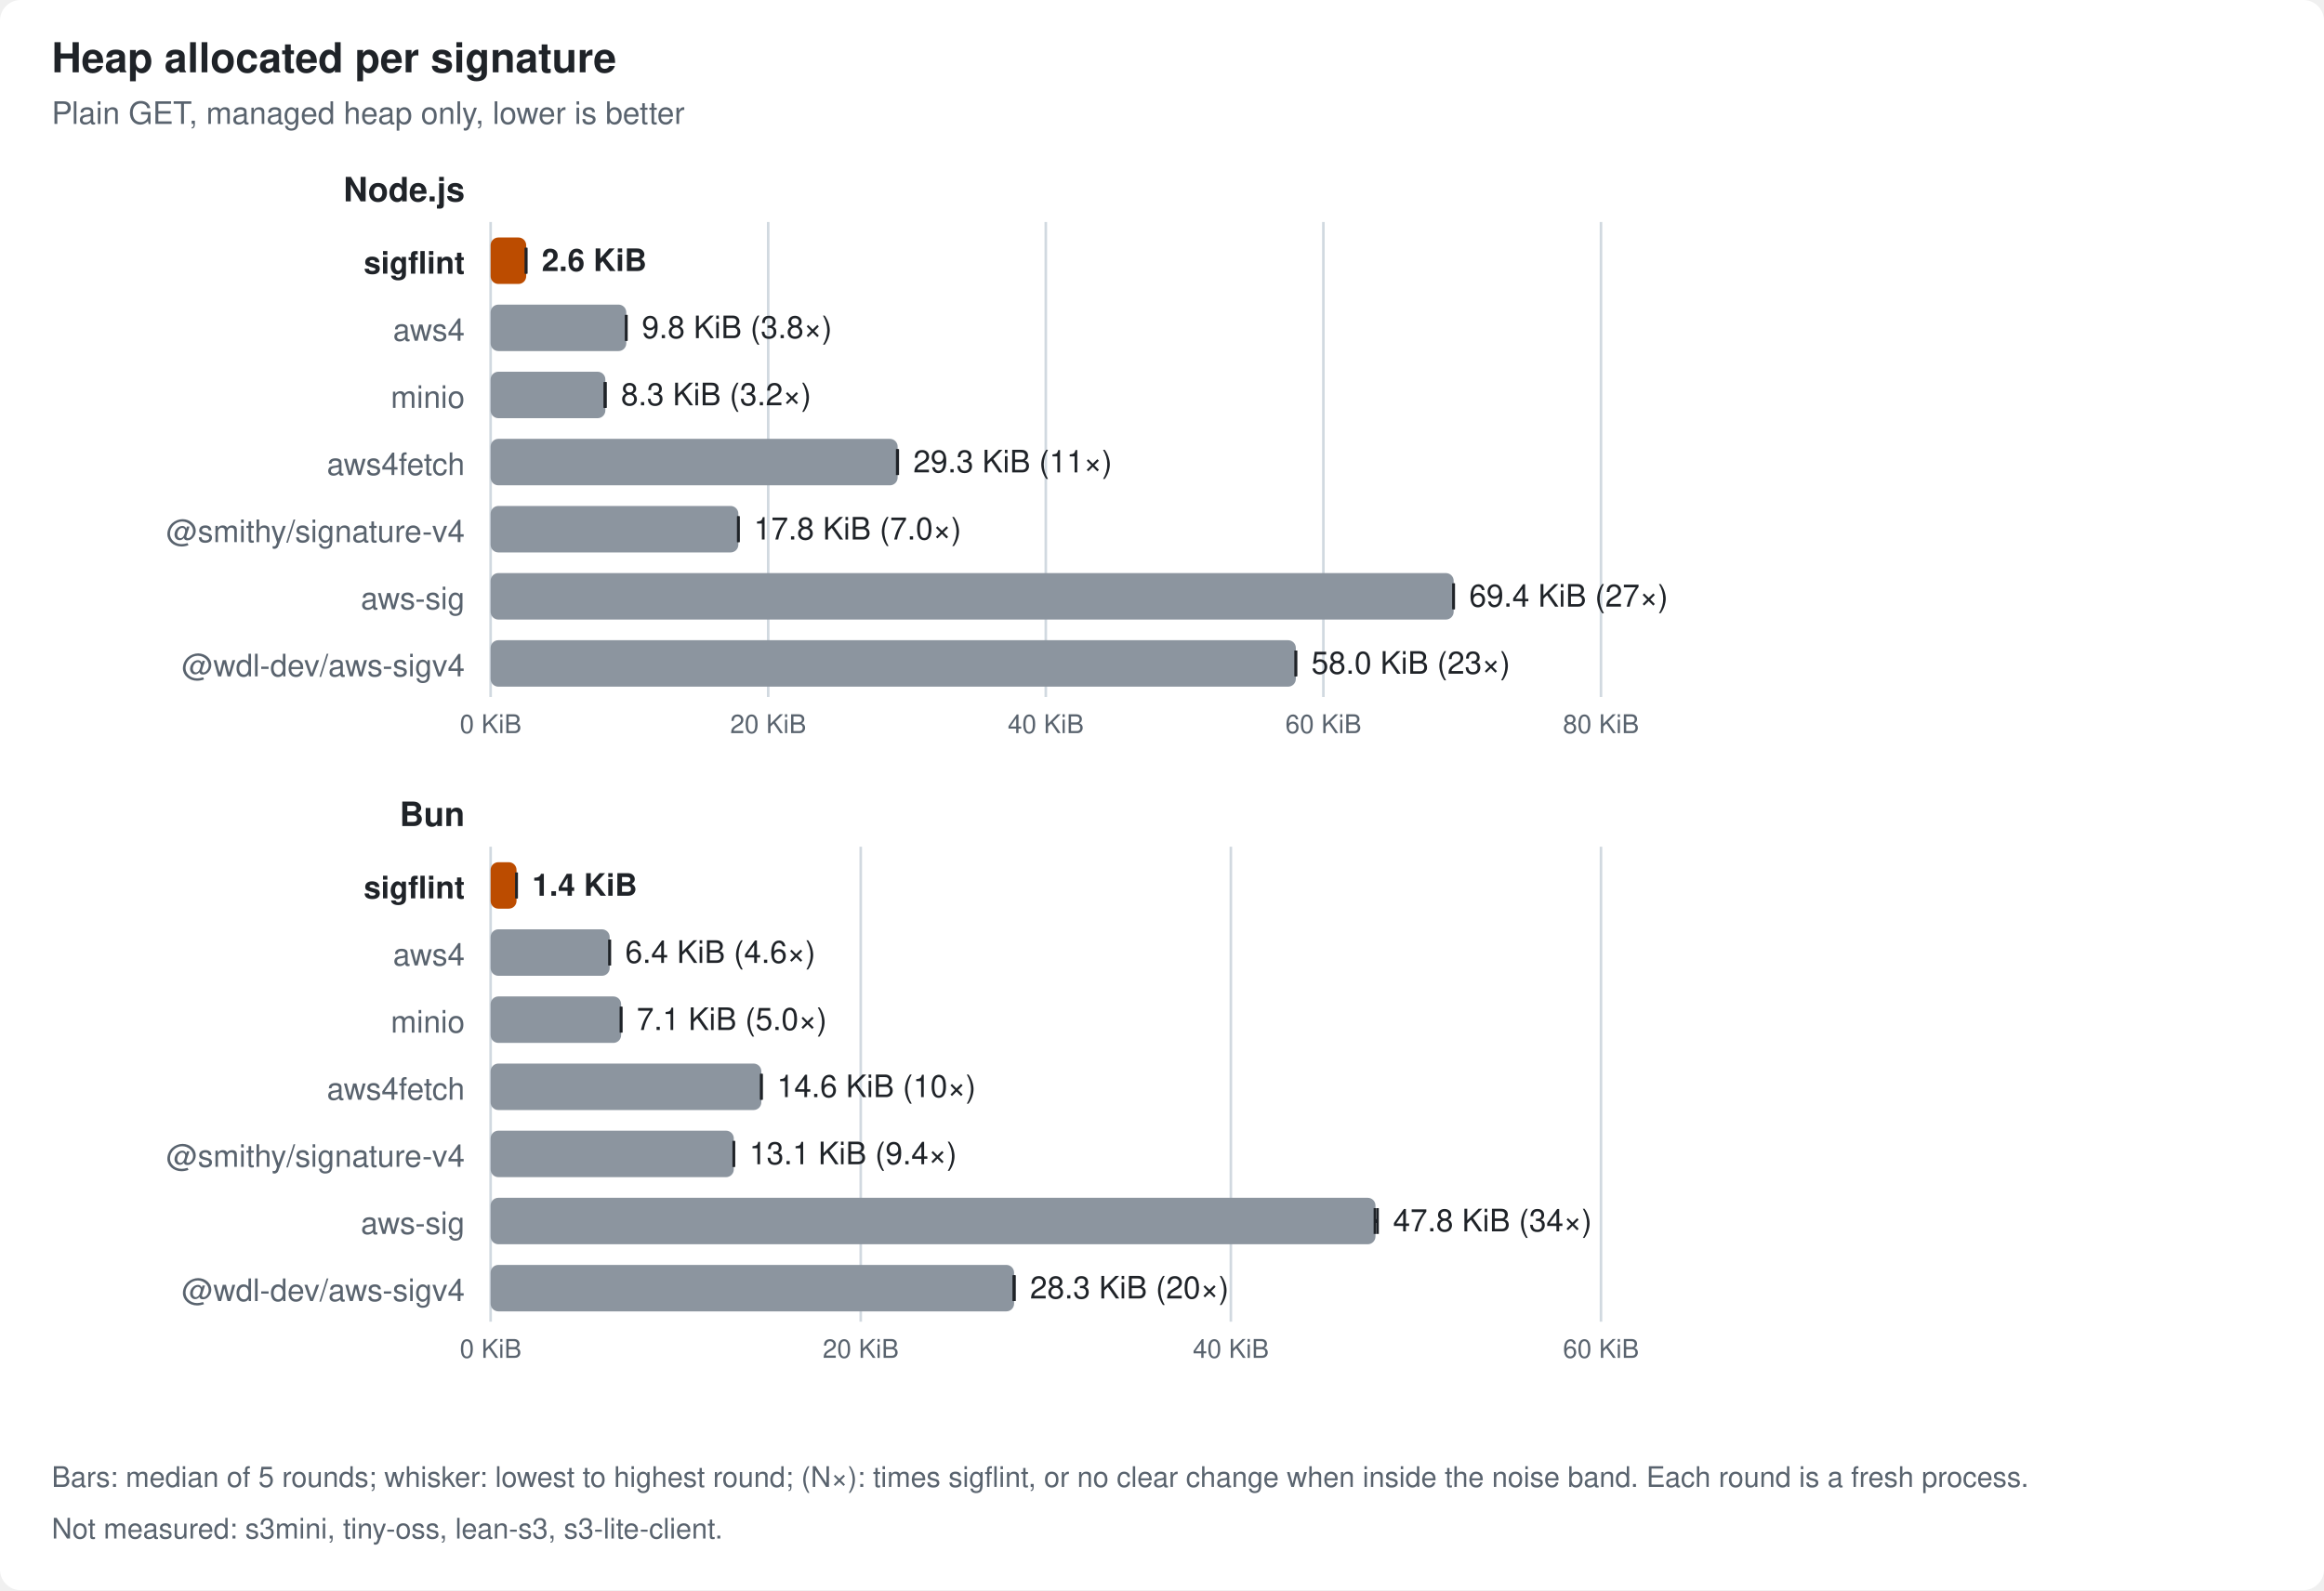
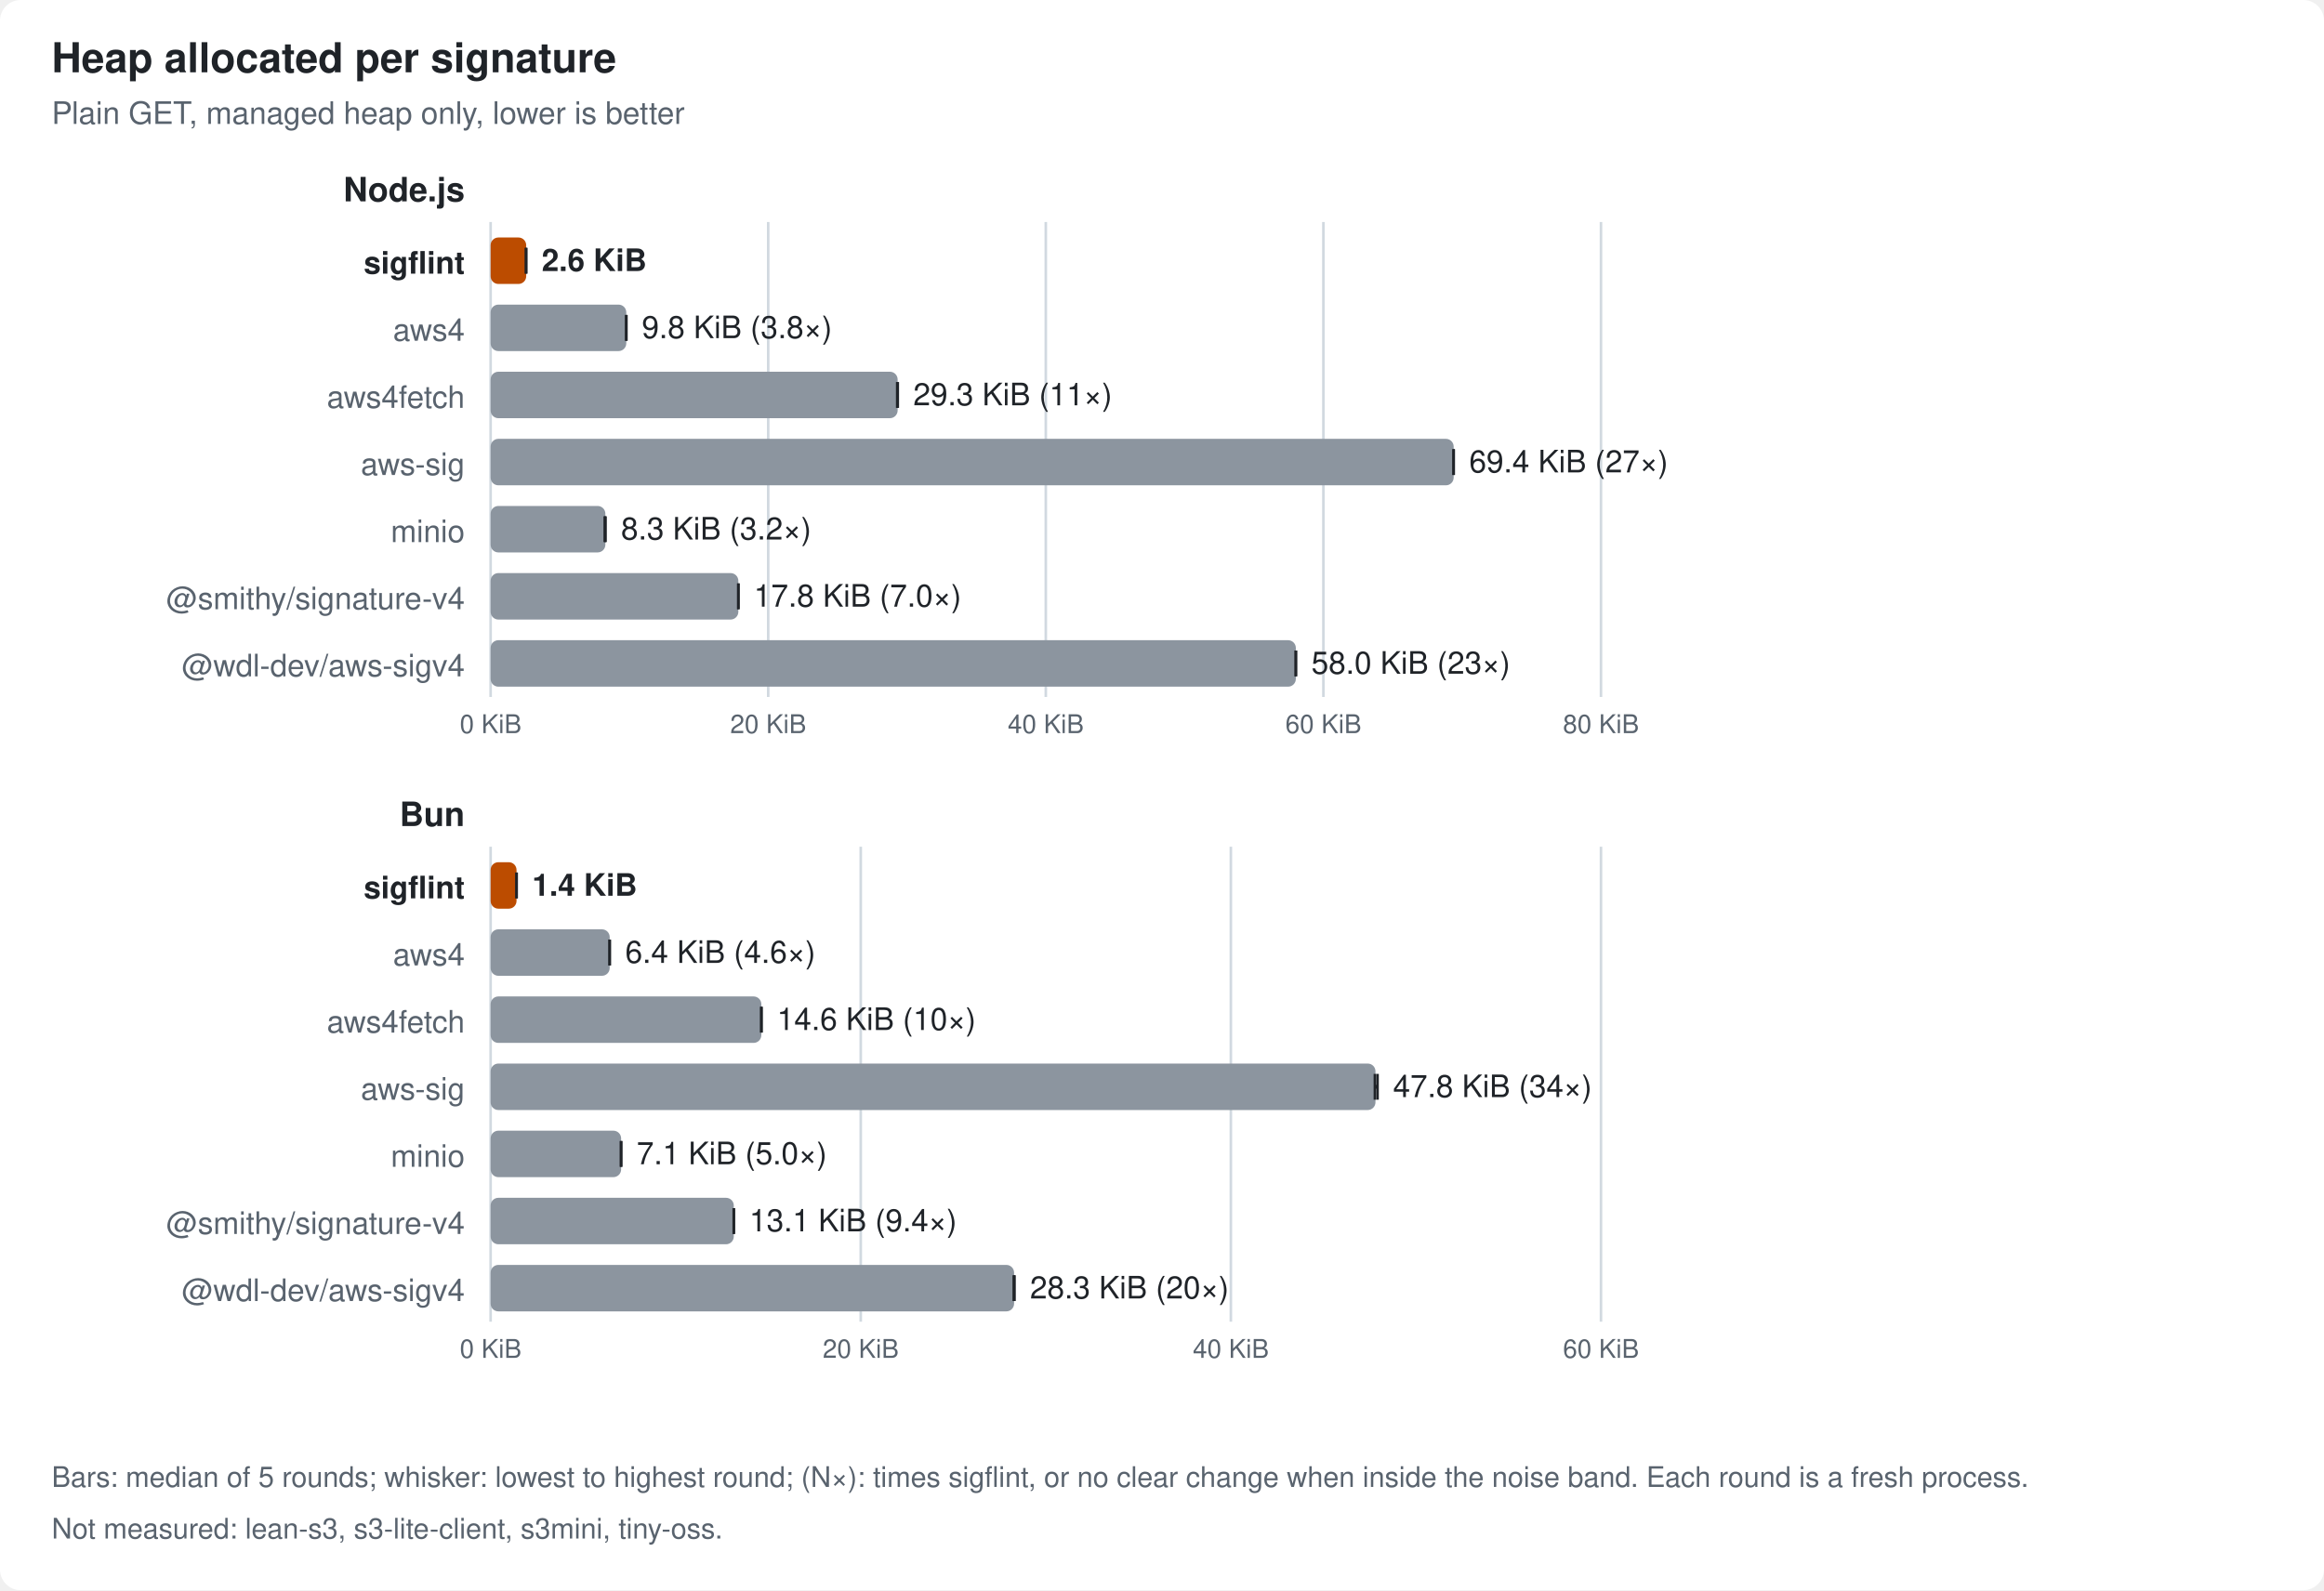
<svg xmlns="http://www.w3.org/2000/svg" width="900" height="616" viewBox="0 0 900 616" role="img" aria-labelledby="t" font-family="-apple-system,BlinkMacSystemFont,'Segoe UI',Helvetica,Arial,sans-serif">
  <rect width="900" height="616" rx="8" fill="#ffffff" />
  <text x="20" y="28" font-size="16" fill="#1f2328" text-anchor="start" font-weight="600">Heap allocated per signature</text>
  <text x="20" y="48" font-size="12" fill="#59636e" text-anchor="start" font-weight="400">Plain GET, managed heap only, lower is better</text>
  <text x="180" y="78" font-size="13" fill="#1f2328" text-anchor="end" font-weight="700">Node.js</text>
  <line x1="190" y1="86" x2="190" y2="270" stroke="#d1d9e0" />
  <text x="190" y="284" font-size="10" fill="#59636e" text-anchor="middle" font-weight="400">0 KiB</text>
  <line x1="297.5" y1="86" x2="297.5" y2="270" stroke="#d1d9e0" />
  <text x="297.5" y="284" font-size="10" fill="#59636e" text-anchor="middle" font-weight="400">20 KiB</text>
  <line x1="405" y1="86" x2="405" y2="270" stroke="#d1d9e0" />
  <text x="405" y="284" font-size="10" fill="#59636e" text-anchor="middle" font-weight="400">40 KiB</text>
  <line x1="512.5" y1="86" x2="512.5" y2="270" stroke="#d1d9e0" />
  <text x="512.5" y="284" font-size="10" fill="#59636e" text-anchor="middle" font-weight="400">60 KiB</text>
  <line x1="620" y1="86" x2="620" y2="270" stroke="#d1d9e0" />
  <text x="620" y="284" font-size="10" fill="#59636e" text-anchor="middle" font-weight="400">80 KiB</text>
  <text x="180" y="106" font-size="12" fill="#1f2328" text-anchor="end" font-weight="700">sigflint</text>
  <rect x="190" y="92" width="13.779" height="18" rx="3" fill="#bc4c00" />
  <line x1="203.695" y1="101" x2="203.779" y2="101" stroke="#1f2328" stroke-width="1.5" />
  <line x1="203.695" y1="96" x2="203.695" y2="106" stroke="#1f2328" />
  <line x1="203.779" y1="96" x2="203.779" y2="106" stroke="#1f2328" />
  <text x="209.779" y="105" font-size="12" fill="#1f2328" text-anchor="start" font-weight="700">2.6 KiB</text>
  <text x="180" y="132" font-size="12" fill="#59636e" text-anchor="end" font-weight="400">aws4</text>
  <rect x="190" y="118" width="52.537" height="18" rx="3" fill="#8c959f" />
  <line x1="242.537" y1="127" x2="242.553" y2="127" stroke="#1f2328" stroke-width="1.5" />
  <line x1="242.537" y1="122" x2="242.537" y2="132" stroke="#1f2328" />
  <line x1="242.553" y1="122" x2="242.553" y2="132" stroke="#1f2328" />
  <text x="248.553" y="131" font-size="12" fill="#1f2328" text-anchor="start" font-weight="400">9.8 KiB  (3.8×)</text>
-   <text x="180" y="158" font-size="12" fill="#59636e" text-anchor="end" font-weight="400">minio</text>
-   <rect x="190" y="144" width="44.438" height="18" rx="3" fill="#8c959f" />
-   <line x1="234.202" y1="153" x2="234.496" y2="153" stroke="#1f2328" stroke-width="1.5" />
-   <line x1="234.202" y1="148" x2="234.202" y2="158" stroke="#1f2328" />
-   <line x1="234.496" y1="148" x2="234.496" y2="158" stroke="#1f2328" />
-   <text x="240.496" y="157" font-size="12" fill="#1f2328" text-anchor="start" font-weight="400">8.3 KiB  (3.2×)</text>
-   <text x="180" y="184" font-size="12" fill="#59636e" text-anchor="end" font-weight="400">aws4fetch</text>
-   <rect x="190" y="170" width="157.623" height="18" rx="3" fill="#8c959f" />
-   <line x1="347.46" y1="179" x2="347.67" y2="179" stroke="#1f2328" stroke-width="1.5" />
-   <line x1="347.46" y1="174" x2="347.46" y2="184" stroke="#1f2328" />
-   <line x1="347.67" y1="174" x2="347.67" y2="184" stroke="#1f2328" />
-   <text x="353.67" y="183" font-size="12" fill="#1f2328" text-anchor="start" font-weight="400">29.3 KiB  (11×)</text>
-   <text x="180" y="210" font-size="12" fill="#59636e" text-anchor="end" font-weight="400">@smithy/signature-v4</text>
-   <rect x="190" y="196" width="95.936" height="18" rx="3" fill="#8c959f" />
-   <line x1="285.936" y1="205" x2="285.936" y2="205" stroke="#1f2328" stroke-width="1.5" />
-   <line x1="285.936" y1="200" x2="285.936" y2="210" stroke="#1f2328" />
-   <line x1="285.936" y1="200" x2="285.936" y2="210" stroke="#1f2328" />
-   <text x="291.936" y="209" font-size="12" fill="#1f2328" text-anchor="start" font-weight="400">17.8 KiB  (7.0×)</text>
-   <text x="180" y="236" font-size="12" fill="#59636e" text-anchor="end" font-weight="400">aws-sig</text>
-   <rect x="190" y="222" width="372.954" height="18" rx="3" fill="#8c959f" />
-   <line x1="562.922" y1="231" x2="562.959" y2="231" stroke="#1f2328" stroke-width="1.5" />
-   <line x1="562.922" y1="226" x2="562.922" y2="236" stroke="#1f2328" />
-   <line x1="562.959" y1="226" x2="562.959" y2="236" stroke="#1f2328" />
-   <text x="568.959" y="235" font-size="12" fill="#1f2328" text-anchor="start" font-weight="400">69.4 KiB  (27×)</text>
+   <text x="180" y="158" font-size="12" fill="#59636e" text-anchor="end" font-weight="400">aws4fetch</text>
+   <rect x="190" y="144" width="157.623" height="18" rx="3" fill="#8c959f" />
+   <line x1="347.46" y1="153" x2="347.67" y2="153" stroke="#1f2328" stroke-width="1.5" />
+   <line x1="347.46" y1="148" x2="347.46" y2="158" stroke="#1f2328" />
+   <line x1="347.67" y1="148" x2="347.67" y2="158" stroke="#1f2328" />
+   <text x="353.67" y="157" font-size="12" fill="#1f2328" text-anchor="start" font-weight="400">29.3 KiB  (11×)</text>
+   <text x="180" y="184" font-size="12" fill="#59636e" text-anchor="end" font-weight="400">aws-sig</text>
+   <rect x="190" y="170" width="372.954" height="18" rx="3" fill="#8c959f" />
+   <line x1="562.922" y1="179" x2="562.959" y2="179" stroke="#1f2328" stroke-width="1.5" />
+   <line x1="562.922" y1="174" x2="562.922" y2="184" stroke="#1f2328" />
+   <line x1="562.959" y1="174" x2="562.959" y2="184" stroke="#1f2328" />
+   <text x="568.959" y="183" font-size="12" fill="#1f2328" text-anchor="start" font-weight="400">69.4 KiB  (27×)</text>
+   <text x="180" y="210" font-size="12" fill="#59636e" text-anchor="end" font-weight="400">minio</text>
+   <rect x="190" y="196" width="44.438" height="18" rx="3" fill="#8c959f" />
+   <line x1="234.202" y1="205" x2="234.496" y2="205" stroke="#1f2328" stroke-width="1.5" />
+   <line x1="234.202" y1="200" x2="234.202" y2="210" stroke="#1f2328" />
+   <line x1="234.496" y1="200" x2="234.496" y2="210" stroke="#1f2328" />
+   <text x="240.496" y="209" font-size="12" fill="#1f2328" text-anchor="start" font-weight="400">8.3 KiB  (3.2×)</text>
+   <text x="180" y="236" font-size="12" fill="#59636e" text-anchor="end" font-weight="400">@smithy/signature-v4</text>
+   <rect x="190" y="222" width="95.936" height="18" rx="3" fill="#8c959f" />
+   <line x1="285.936" y1="231" x2="285.936" y2="231" stroke="#1f2328" stroke-width="1.5" />
+   <line x1="285.936" y1="226" x2="285.936" y2="236" stroke="#1f2328" />
+   <line x1="285.936" y1="226" x2="285.936" y2="236" stroke="#1f2328" />
+   <text x="291.936" y="235" font-size="12" fill="#1f2328" text-anchor="start" font-weight="400">17.8 KiB  (7.0×)</text>
  <text x="180" y="262" font-size="12" fill="#59636e" text-anchor="end" font-weight="400">@wdl-dev/aws-sigv4</text>
  <rect x="190" y="248" width="311.834" height="18" rx="3" fill="#8c959f" />
  <line x1="501.834" y1="257" x2="501.834" y2="257" stroke="#1f2328" stroke-width="1.5" />
  <line x1="501.834" y1="252" x2="501.834" y2="262" stroke="#1f2328" />
  <line x1="501.834" y1="252" x2="501.834" y2="262" stroke="#1f2328" />
  <text x="507.834" y="261" font-size="12" fill="#1f2328" text-anchor="start" font-weight="400">58.0 KiB  (23×)</text>
  <text x="180" y="320" font-size="13" fill="#1f2328" text-anchor="end" font-weight="700">Bun</text>
  <line x1="190" y1="328" x2="190" y2="512" stroke="#d1d9e0" />
  <text x="190" y="526" font-size="10" fill="#59636e" text-anchor="middle" font-weight="400">0 KiB</text>
  <line x1="333.333" y1="328" x2="333.333" y2="512" stroke="#d1d9e0" />
  <text x="333.333" y="526" font-size="10" fill="#59636e" text-anchor="middle" font-weight="400">20 KiB</text>
  <line x1="476.667" y1="328" x2="476.667" y2="512" stroke="#d1d9e0" />
  <text x="476.667" y="526" font-size="10" fill="#59636e" text-anchor="middle" font-weight="400">40 KiB</text>
  <line x1="620" y1="328" x2="620" y2="512" stroke="#d1d9e0" />
  <text x="620" y="526" font-size="10" fill="#59636e" text-anchor="middle" font-weight="400">60 KiB</text>
  <text x="180" y="348" font-size="12" fill="#1f2328" text-anchor="end" font-weight="700">sigflint</text>
  <rect x="190" y="334" width="10.036" height="18" rx="3" fill="#bc4c00" />
  <line x1="200.021" y1="343" x2="200.082" y2="343" stroke="#1f2328" stroke-width="1.5" />
  <line x1="200.021" y1="338" x2="200.021" y2="348" stroke="#1f2328" />
  <line x1="200.082" y1="338" x2="200.082" y2="348" stroke="#1f2328" />
  <text x="206.082" y="347" font-size="12" fill="#1f2328" text-anchor="start" font-weight="700">1.4 KiB</text>
  <text x="180" y="374" font-size="12" fill="#59636e" text-anchor="end" font-weight="400">aws4</text>
  <rect x="190" y="360" width="46.113" height="18" rx="3" fill="#8c959f" />
  <line x1="236.075" y1="369" x2="236.129" y2="369" stroke="#1f2328" stroke-width="1.5" />
  <line x1="236.075" y1="364" x2="236.075" y2="374" stroke="#1f2328" />
  <line x1="236.129" y1="364" x2="236.129" y2="374" stroke="#1f2328" />
  <text x="242.129" y="373" font-size="12" fill="#1f2328" text-anchor="start" font-weight="400">6.4 KiB  (4.6×)</text>
-   <text x="180" y="400" font-size="12" fill="#59636e" text-anchor="end" font-weight="400">minio</text>
-   <rect x="190" y="386" width="50.539" height="18" rx="3" fill="#8c959f" />
-   <line x1="240.502" y1="395" x2="240.545" y2="395" stroke="#1f2328" stroke-width="1.5" />
-   <line x1="240.502" y1="390" x2="240.502" y2="400" stroke="#1f2328" />
-   <line x1="240.545" y1="390" x2="240.545" y2="400" stroke="#1f2328" />
-   <text x="246.545" y="399" font-size="12" fill="#1f2328" text-anchor="start" font-weight="400">7.1 KiB  (5.0×)</text>
-   <text x="180" y="426" font-size="12" fill="#59636e" text-anchor="end" font-weight="400">aws4fetch</text>
-   <rect x="190" y="412" width="104.836" height="18" rx="3" fill="#8c959f" />
-   <line x1="294.808" y1="421" x2="294.9" y2="421" stroke="#1f2328" stroke-width="1.5" />
-   <line x1="294.808" y1="416" x2="294.808" y2="426" stroke="#1f2328" />
-   <line x1="294.9" y1="416" x2="294.9" y2="426" stroke="#1f2328" />
-   <text x="300.9" y="425" font-size="12" fill="#1f2328" text-anchor="start" font-weight="400">14.6 KiB  (10×)</text>
-   <text x="180" y="452" font-size="12" fill="#59636e" text-anchor="end" font-weight="400">@smithy/signature-v4</text>
-   <rect x="190" y="438" width="94.173" height="18" rx="3" fill="#8c959f" />
-   <line x1="284.147" y1="447" x2="284.194" y2="447" stroke="#1f2328" stroke-width="1.5" />
-   <line x1="284.147" y1="442" x2="284.147" y2="452" stroke="#1f2328" />
-   <line x1="284.194" y1="442" x2="284.194" y2="452" stroke="#1f2328" />
-   <text x="290.194" y="451" font-size="12" fill="#1f2328" text-anchor="start" font-weight="400">13.1 KiB  (9.4×)</text>
-   <text x="180" y="478" font-size="12" fill="#59636e" text-anchor="end" font-weight="400">aws-sig</text>
-   <rect x="190" y="464" width="342.671" height="18" rx="3" fill="#8c959f" />
-   <line x1="532.45" y1="473" x2="533.467" y2="473" stroke="#1f2328" stroke-width="1.5" />
-   <line x1="532.45" y1="468" x2="532.45" y2="478" stroke="#1f2328" />
-   <line x1="533.467" y1="468" x2="533.467" y2="478" stroke="#1f2328" />
-   <text x="539.467" y="477" font-size="12" fill="#1f2328" text-anchor="start" font-weight="400">47.8 KiB  (34×)</text>
+   <text x="180" y="400" font-size="12" fill="#59636e" text-anchor="end" font-weight="400">aws4fetch</text>
+   <rect x="190" y="386" width="104.836" height="18" rx="3" fill="#8c959f" />
+   <line x1="294.808" y1="395" x2="294.9" y2="395" stroke="#1f2328" stroke-width="1.5" />
+   <line x1="294.808" y1="390" x2="294.808" y2="400" stroke="#1f2328" />
+   <line x1="294.9" y1="390" x2="294.9" y2="400" stroke="#1f2328" />
+   <text x="300.9" y="399" font-size="12" fill="#1f2328" text-anchor="start" font-weight="400">14.6 KiB  (10×)</text>
+   <text x="180" y="426" font-size="12" fill="#59636e" text-anchor="end" font-weight="400">aws-sig</text>
+   <rect x="190" y="412" width="342.671" height="18" rx="3" fill="#8c959f" />
+   <line x1="532.45" y1="421" x2="533.467" y2="421" stroke="#1f2328" stroke-width="1.5" />
+   <line x1="532.45" y1="416" x2="532.45" y2="426" stroke="#1f2328" />
+   <line x1="533.467" y1="416" x2="533.467" y2="426" stroke="#1f2328" />
+   <text x="539.467" y="425" font-size="12" fill="#1f2328" text-anchor="start" font-weight="400">47.8 KiB  (34×)</text>
+   <text x="180" y="452" font-size="12" fill="#59636e" text-anchor="end" font-weight="400">minio</text>
+   <rect x="190" y="438" width="50.539" height="18" rx="3" fill="#8c959f" />
+   <line x1="240.502" y1="447" x2="240.545" y2="447" stroke="#1f2328" stroke-width="1.5" />
+   <line x1="240.502" y1="442" x2="240.502" y2="452" stroke="#1f2328" />
+   <line x1="240.545" y1="442" x2="240.545" y2="452" stroke="#1f2328" />
+   <text x="246.545" y="451" font-size="12" fill="#1f2328" text-anchor="start" font-weight="400">7.1 KiB  (5.0×)</text>
+   <text x="180" y="478" font-size="12" fill="#59636e" text-anchor="end" font-weight="400">@smithy/signature-v4</text>
+   <rect x="190" y="464" width="94.173" height="18" rx="3" fill="#8c959f" />
+   <line x1="284.147" y1="473" x2="284.194" y2="473" stroke="#1f2328" stroke-width="1.5" />
+   <line x1="284.147" y1="468" x2="284.147" y2="478" stroke="#1f2328" />
+   <line x1="284.194" y1="468" x2="284.194" y2="478" stroke="#1f2328" />
+   <text x="290.194" y="477" font-size="12" fill="#1f2328" text-anchor="start" font-weight="400">13.1 KiB  (9.4×)</text>
  <text x="180" y="504" font-size="12" fill="#59636e" text-anchor="end" font-weight="400">@wdl-dev/aws-sigv4</text>
  <rect x="190" y="490" width="202.723" height="18" rx="3" fill="#8c959f" />
  <line x1="392.597" y1="499" x2="392.878" y2="499" stroke="#1f2328" stroke-width="1.5" />
  <line x1="392.597" y1="494" x2="392.597" y2="504" stroke="#1f2328" />
  <line x1="392.878" y1="494" x2="392.878" y2="504" stroke="#1f2328" />
  <text x="398.878" y="503" font-size="12" fill="#1f2328" text-anchor="start" font-weight="400">28.3 KiB  (20×)</text>
  <text x="20" y="576" font-size="11" fill="#59636e" text-anchor="start" font-weight="400">Bars: median of 5 rounds; whisker: lowest to highest round; (N×): times sigflint, or no clear change when inside the noise band. Each round is a fresh process.</text>
-   <text x="20" y="596" font-size="11" fill="#59636e" text-anchor="start" font-weight="400">Not measured: s3mini, tiny-oss, lean-s3, s3-lite-client.</text>
+   <text x="20" y="596" font-size="11" fill="#59636e" text-anchor="start" font-weight="400">Not measured: lean-s3, s3-lite-client, s3mini, tiny-oss.</text>
</svg>
